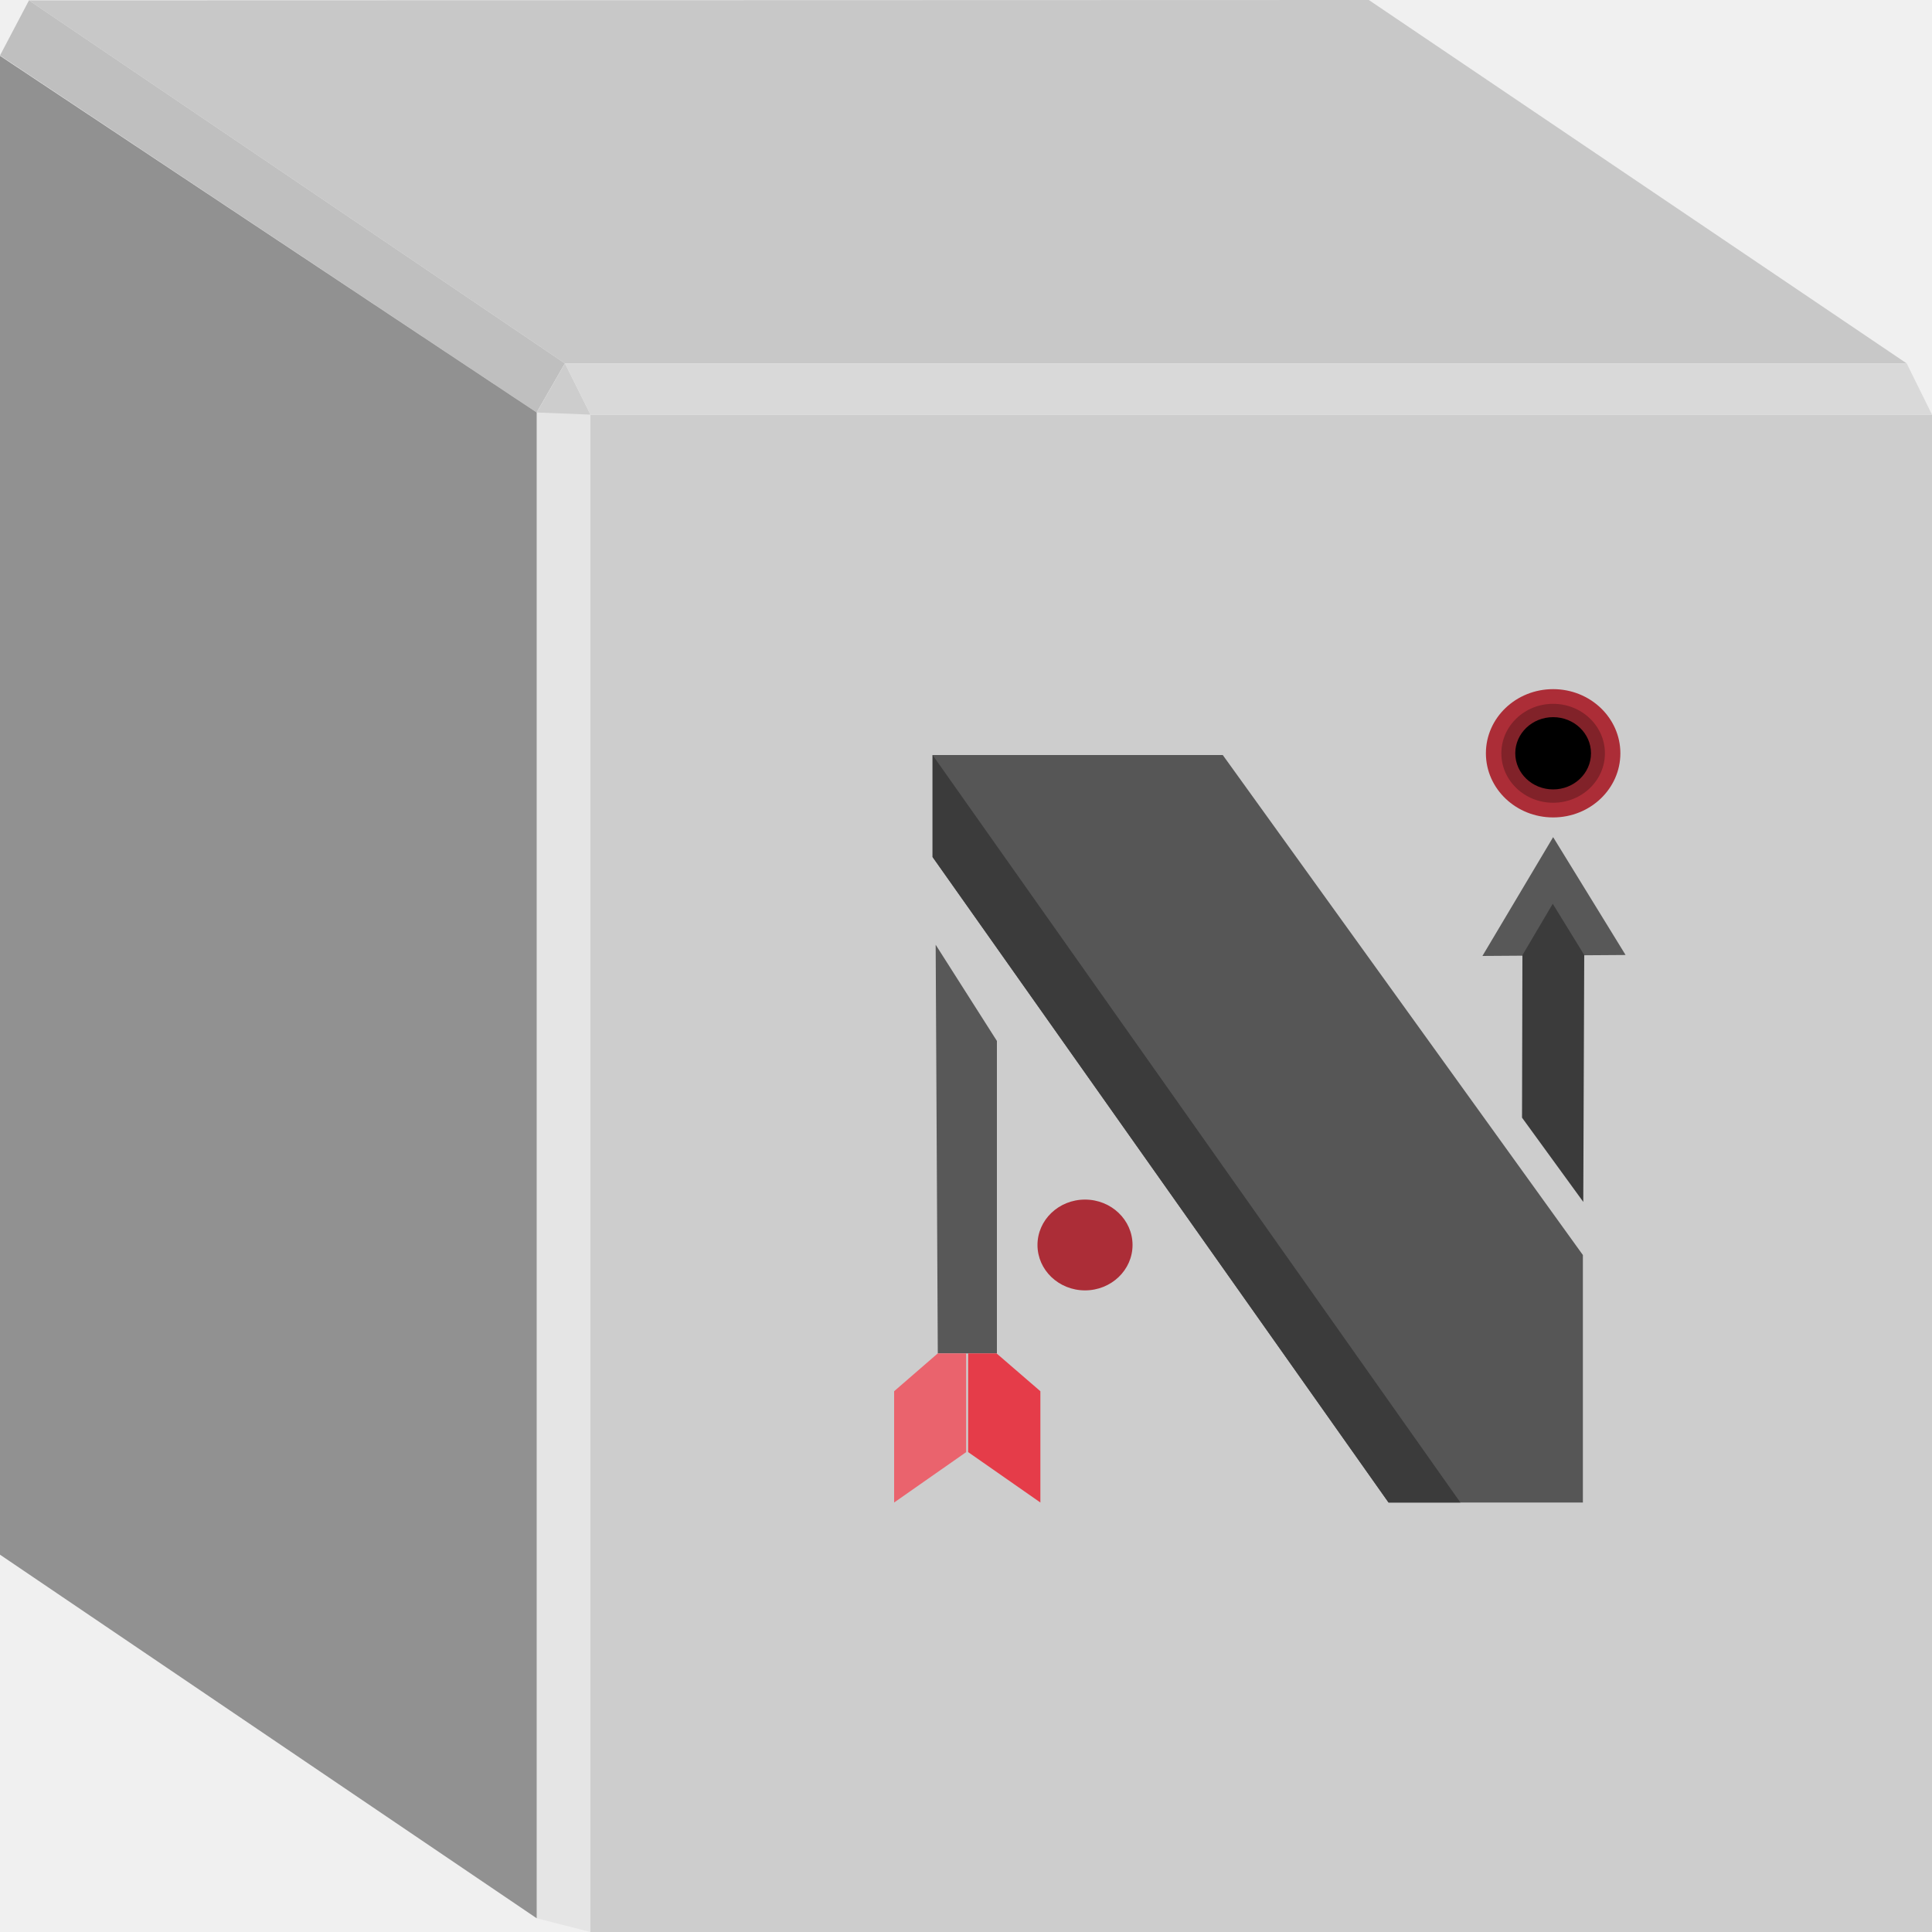
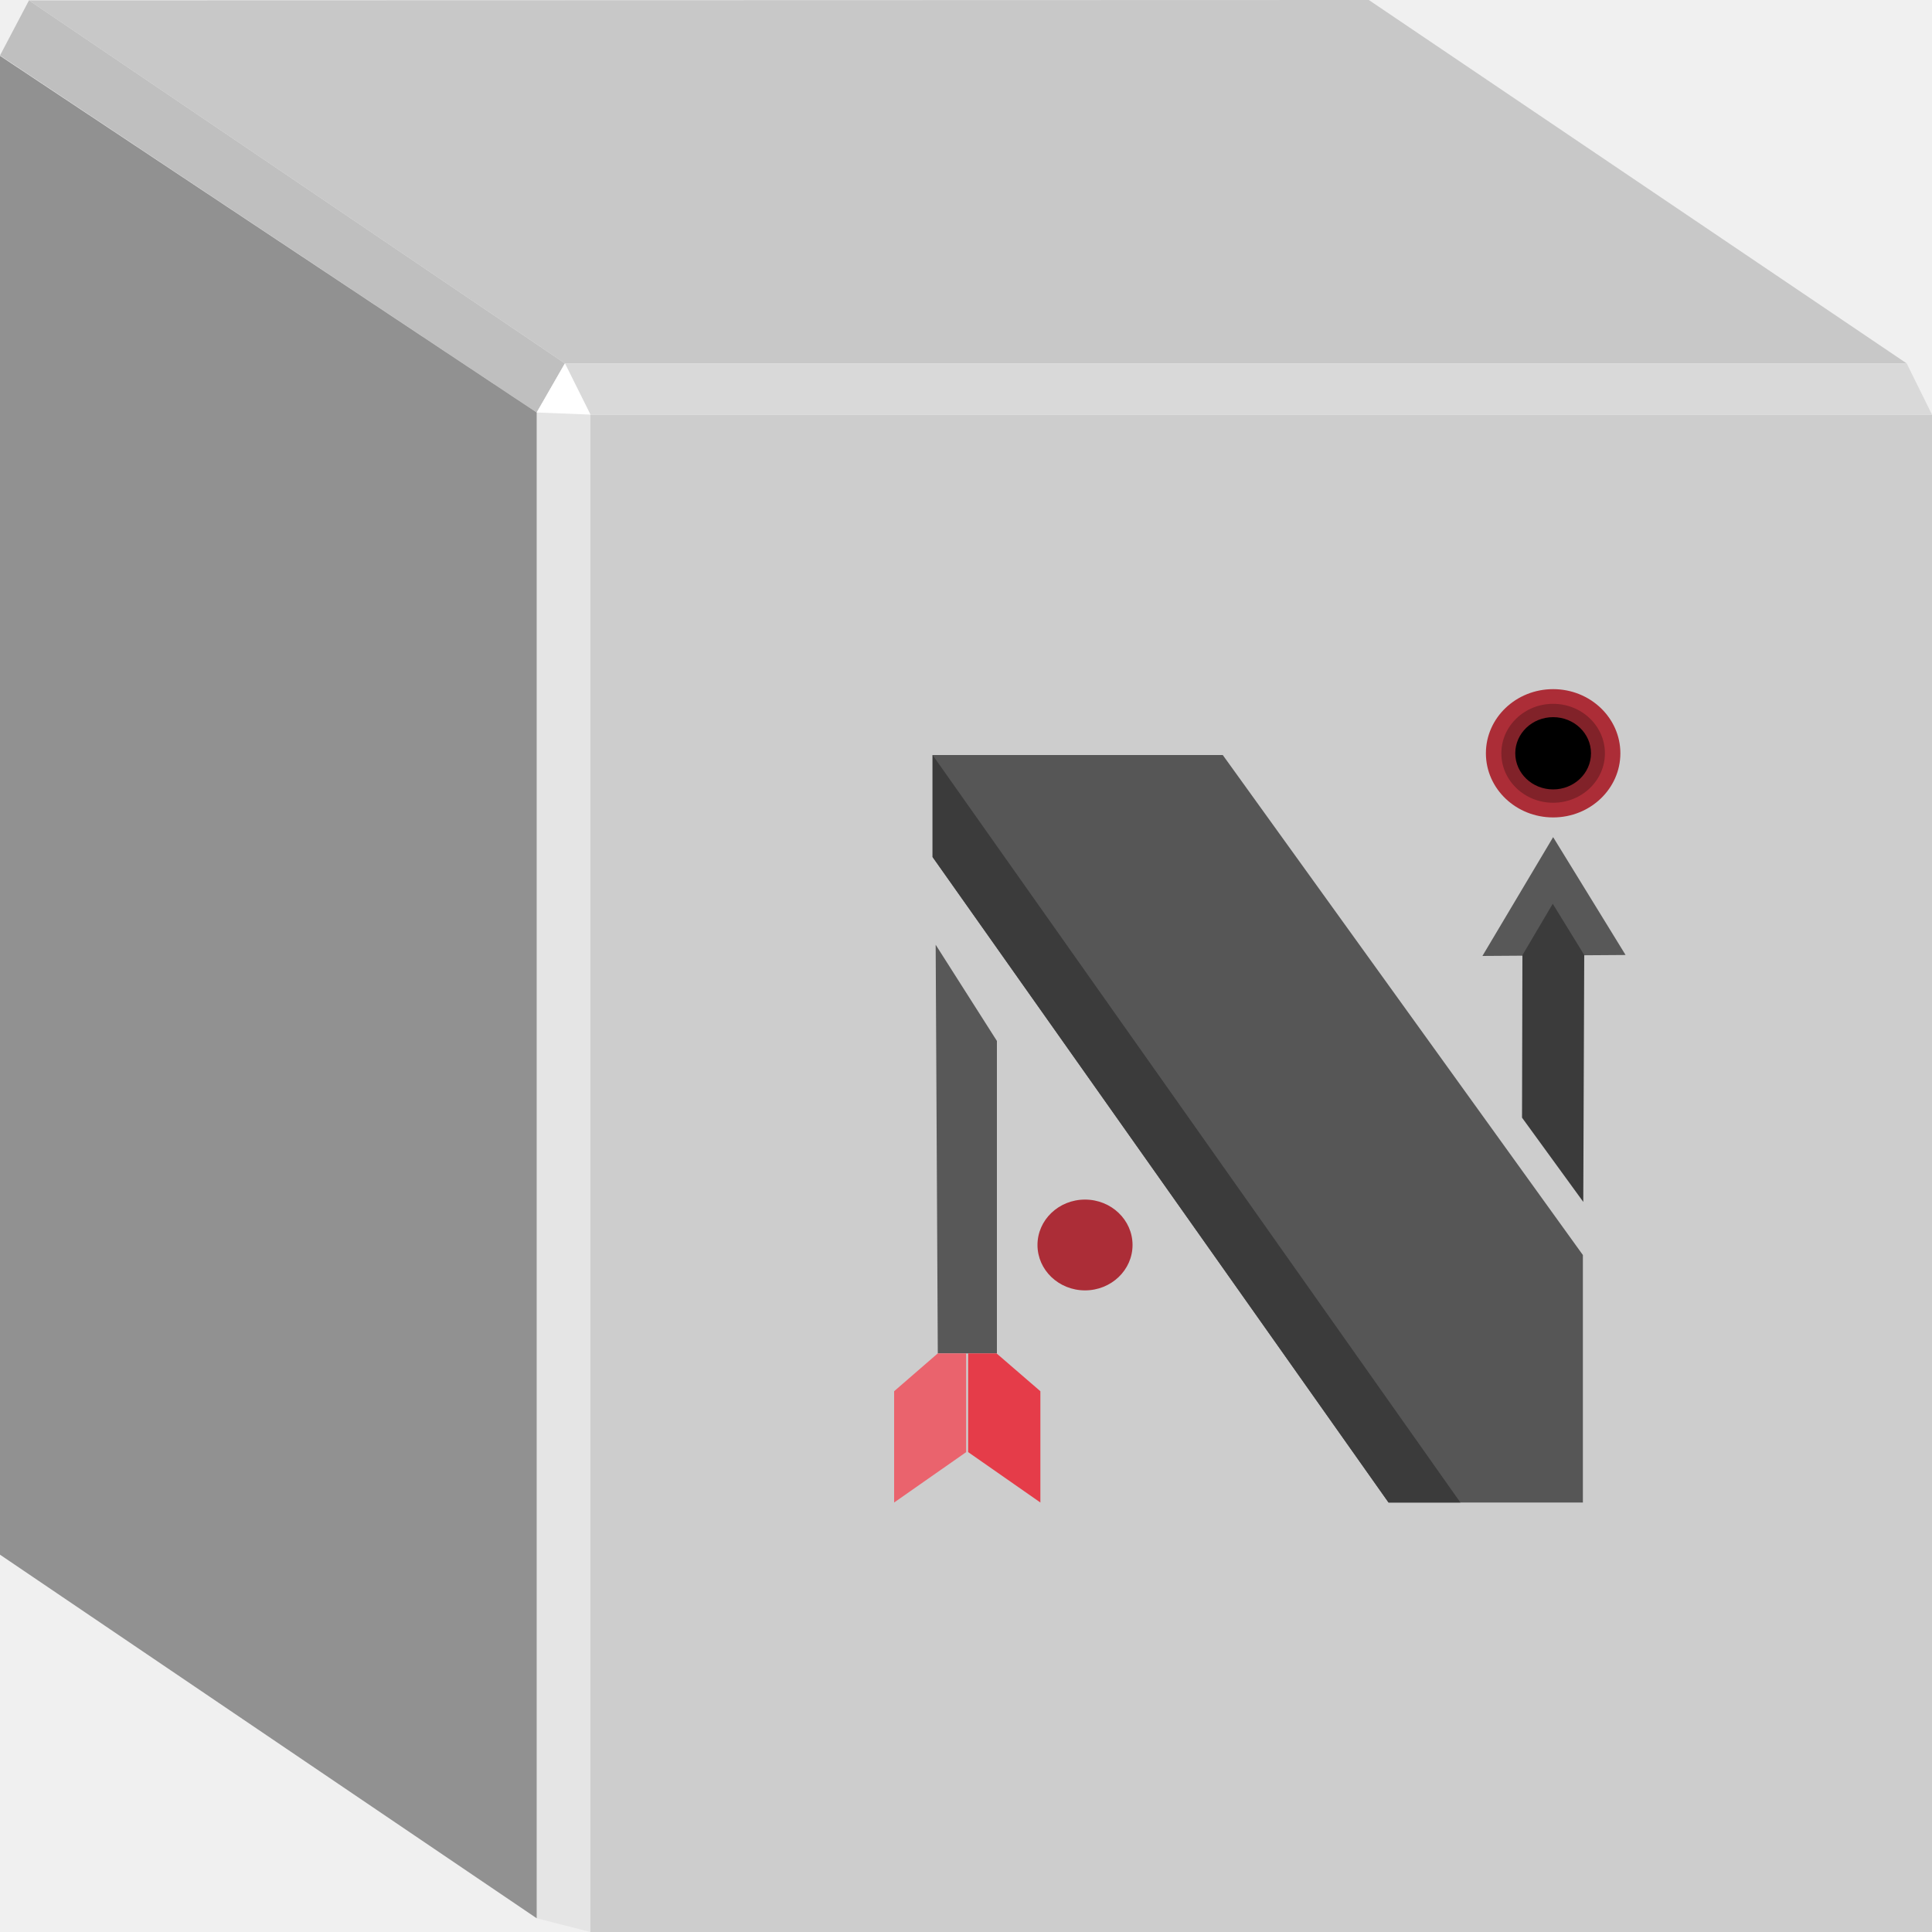
<svg xmlns="http://www.w3.org/2000/svg" viewBox="0 0 100 100">
  <defs>
-     <style>.cls-1{fill:#cdcdcd;}.cls-2{fill:#c8c8c8;}.cls-3{fill:#ac2d37;}.cls-4{fill:#812229;}.cls-5{fill:#585858;}.cls-6{fill:#3b3b3b;}.cls-7{fill:#ea636d;}.cls-8{fill:#e53c49;}.cls-9{fill:#565656;}.cls-10{fill:#d9d9d9;}.cls-11{fill:#bfbfbf;}.cls-12{fill:#e5e5e5;}.cls-13{fill:#919191;}</style>
+     <style>.cls-14{fill:#fff;}.cls-1{fill:#cdcdcd;}.cls-2{fill:#c8c8c8;}.cls-3{fill:#ac2d37;}.cls-4{fill:#812229;}.cls-5{fill:#585858;}.cls-6{fill:#3b3b3b;}.cls-7{fill:#ea636d;}.cls-8{fill:#e53c49;}.cls-9{fill:#565656;}.cls-10{fill:#d9d9d9;}.cls-11{fill:#bfbfbf;}.cls-12{fill:#e5e5e5;}.cls-13{fill:#919191;}</style>
  </defs>
  <g id="Layer_2" data-name="Layer 2">
    <g id="Logo_1" data-name="Logo 1">
      <g id="BG">
        <rect class="cls-1" x="30.56" y="21.46" width="69.44" height="78.54" />
        <polygon class="cls-2" points="98.69 18.81 29.24 18.81 1.5 0.02 70.85 0 98.69 18.81" />
      </g>
      <ellipse class="cls-3" cx="80.39" cy="38.99" rx="3.48" ry="3.32" />
      <ellipse class="cls-4" cx="80.39" cy="38.99" rx="2.68" ry="2.56" />
      <ellipse cx="80.39" cy="38.99" rx="1.96" ry="1.87" />
      <polygon class="cls-5" points="84.14 49.43 76.73 49.48 80.39 43.33 84.14 49.43" />
      <polygon class="cls-6" points="78.78 57.85 81.95 62.21 82 49.43 80.37 46.78 78.8 49.44 78.78 57.85" />
      <polygon class="cls-5" points="48.43 48.9 51.6 53.88 51.6 70.05 48.54 70.05 48.43 48.9" />
      <polygon class="cls-7" points="48.54 70.05 46.28 72.01 46.28 77.77 50.01 75.16 50.01 70.05 48.54 70.05" />
      <polygon class="cls-8" points="51.58 70.05 53.85 72.01 53.85 77.77 50.11 75.16 50.11 70.05 51.58 70.05" />
      <polygon class="cls-9" points="71.87 77.77 81.93 77.77 81.93 64.96 63.29 39.08 48.27 39.08 48.27 44.36 71.87 77.77" />
      <ellipse class="cls-3" cx="56.16" cy="64.44" rx="2.46" ry="2.35" />
      <polygon class="cls-10" points="98.69 18.81 100 21.46 30.56 21.46 29.24 18.81 98.69 18.81" />
      <polygon class="cls-11" points="1.5 0.02 0 2.87 27.78 21.35 29.24 18.81 1.5 0.02" />
      <polyline class="cls-12" points="27.78 99.29 30.56 100 30.56 21.46 29.24 18.81 27.78 21.35" />
-       <polygon class="cls-1" points="27.78 21.35 30.56 21.46 29.24 18.81 27.78 21.35" />
+       <polygon class="cls-14" points="27.78 21.35 30.56 21.46 29.24 18.81 27.78 21.35" />
      <polygon class="cls-6" points="48.27 39.08 75.59 77.77 71.87 77.77 48.27 44.36 48.27 39.08" />
      <polygon class="cls-13" points="0 2.89 27.78 21.35 27.78 99.29 0 80.47 0 2.89" />
    </g>
  </g>
</svg>
